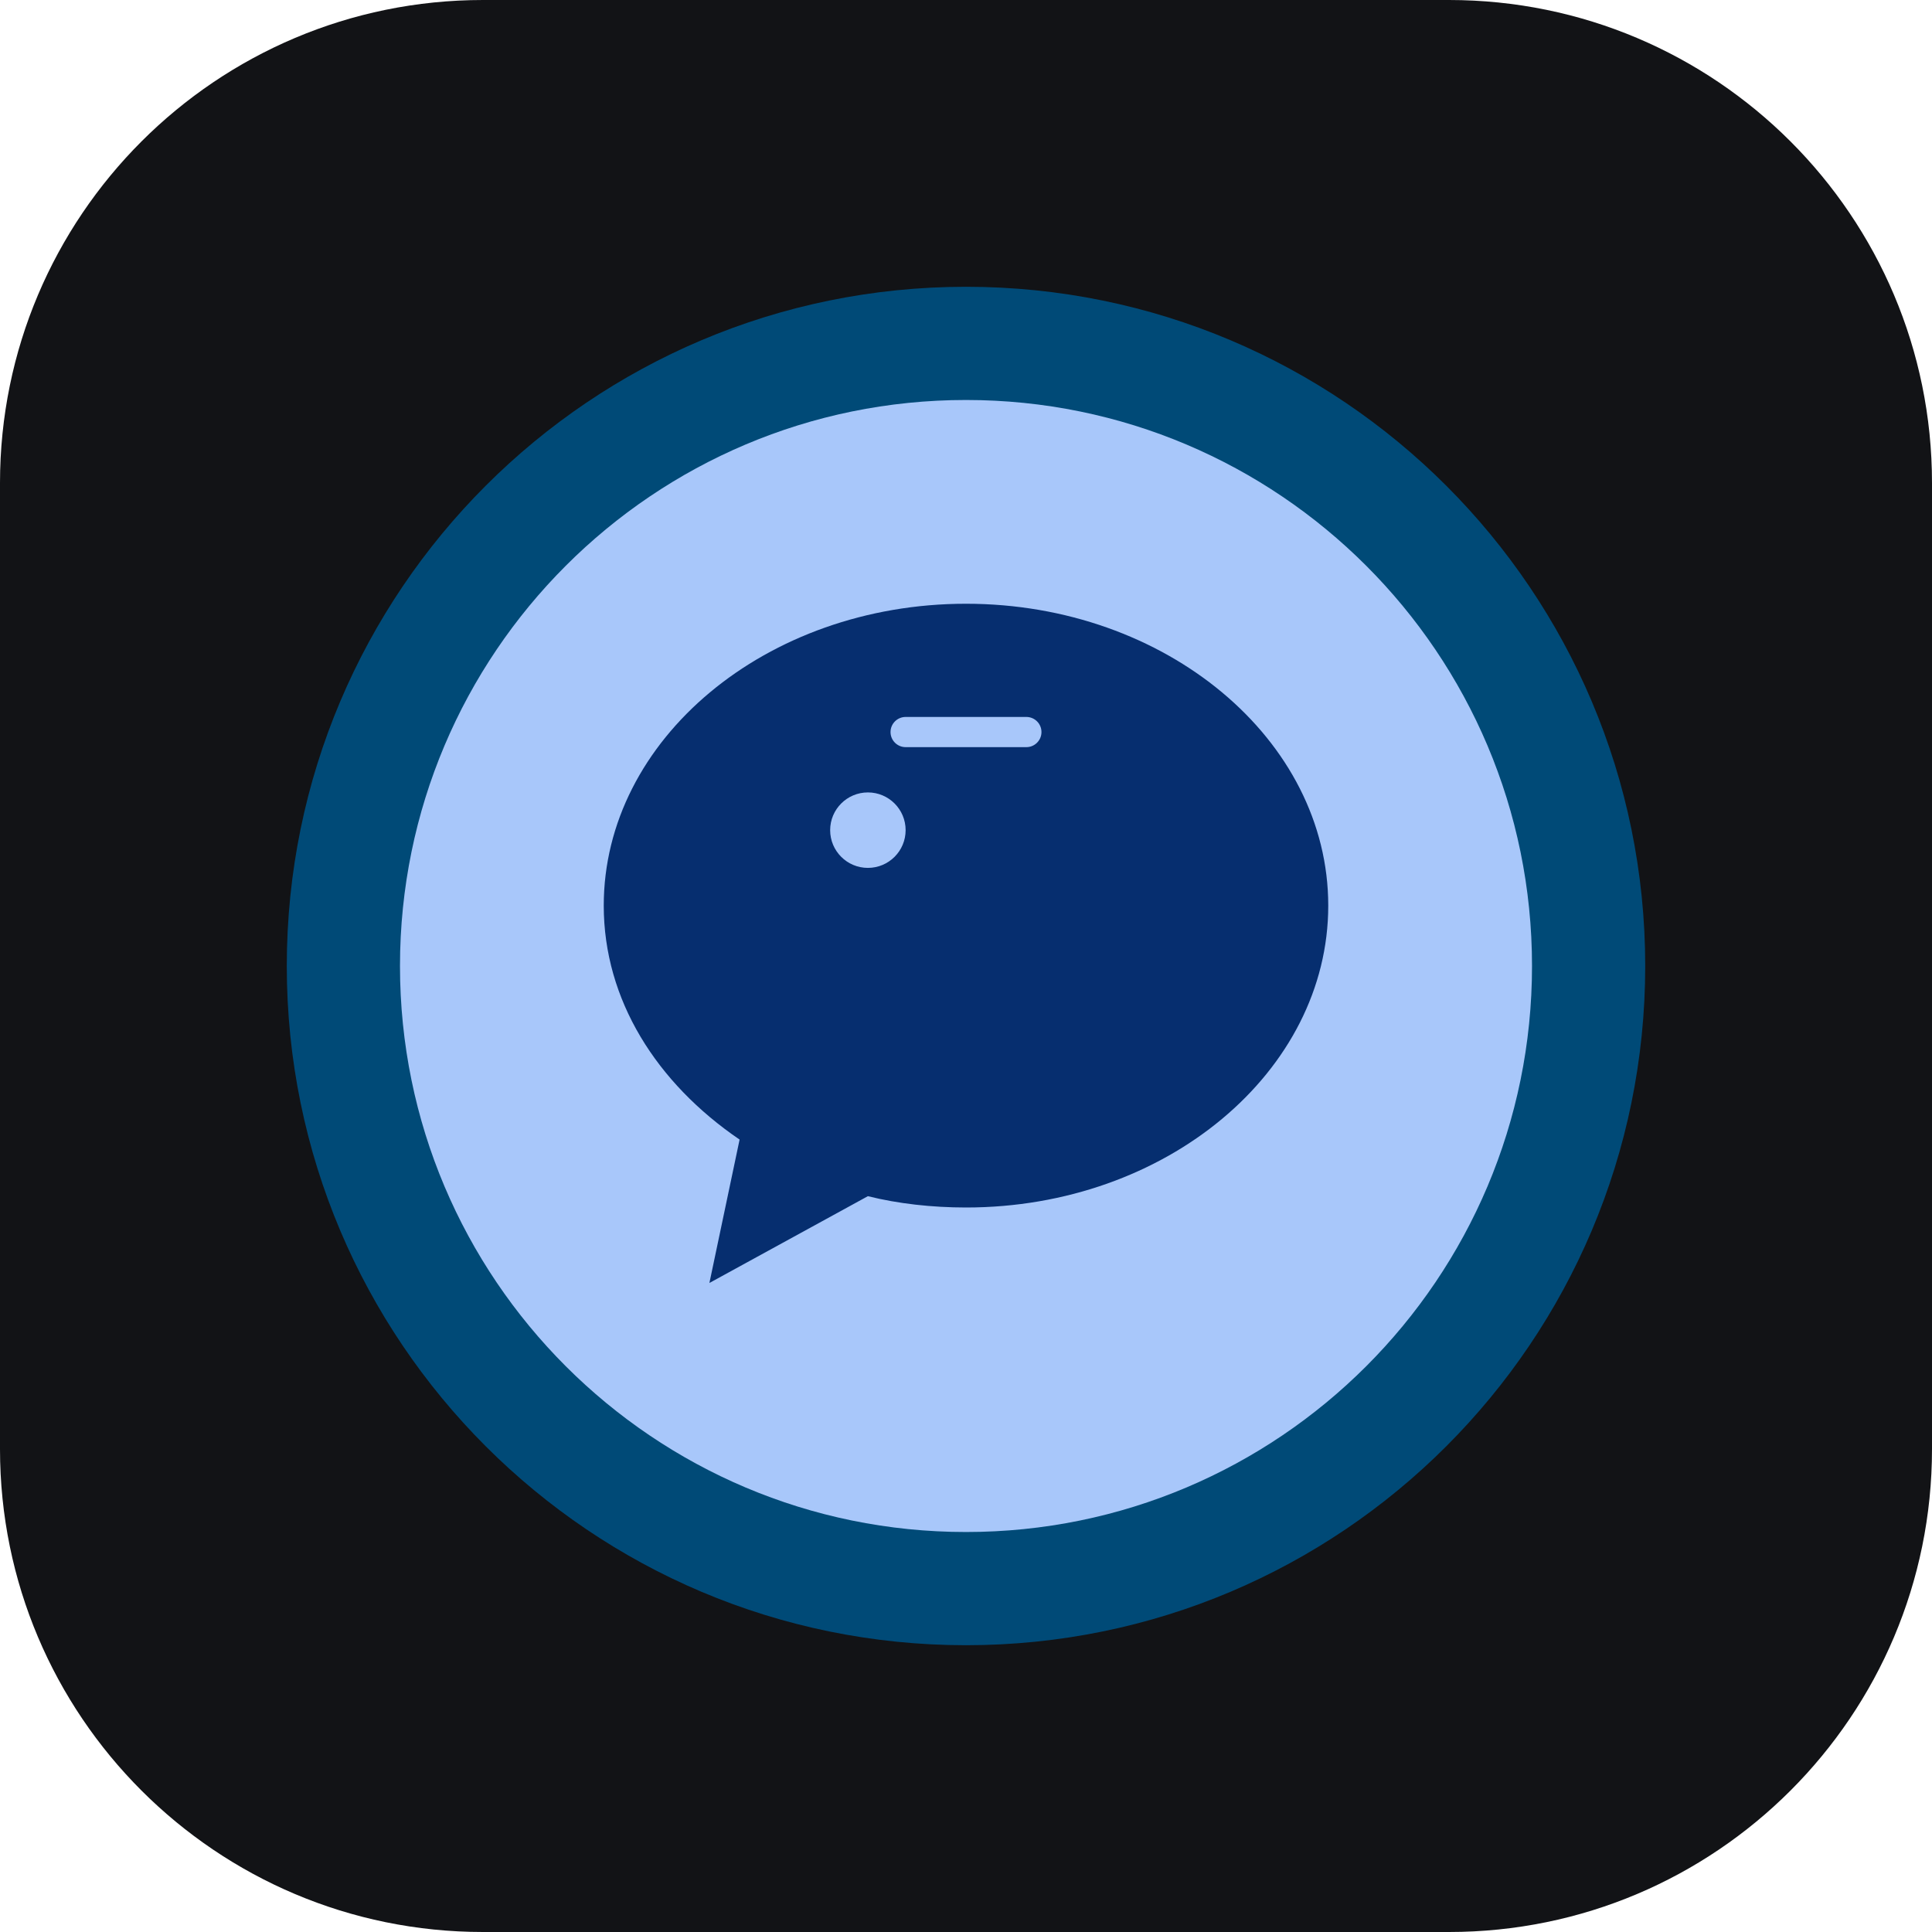
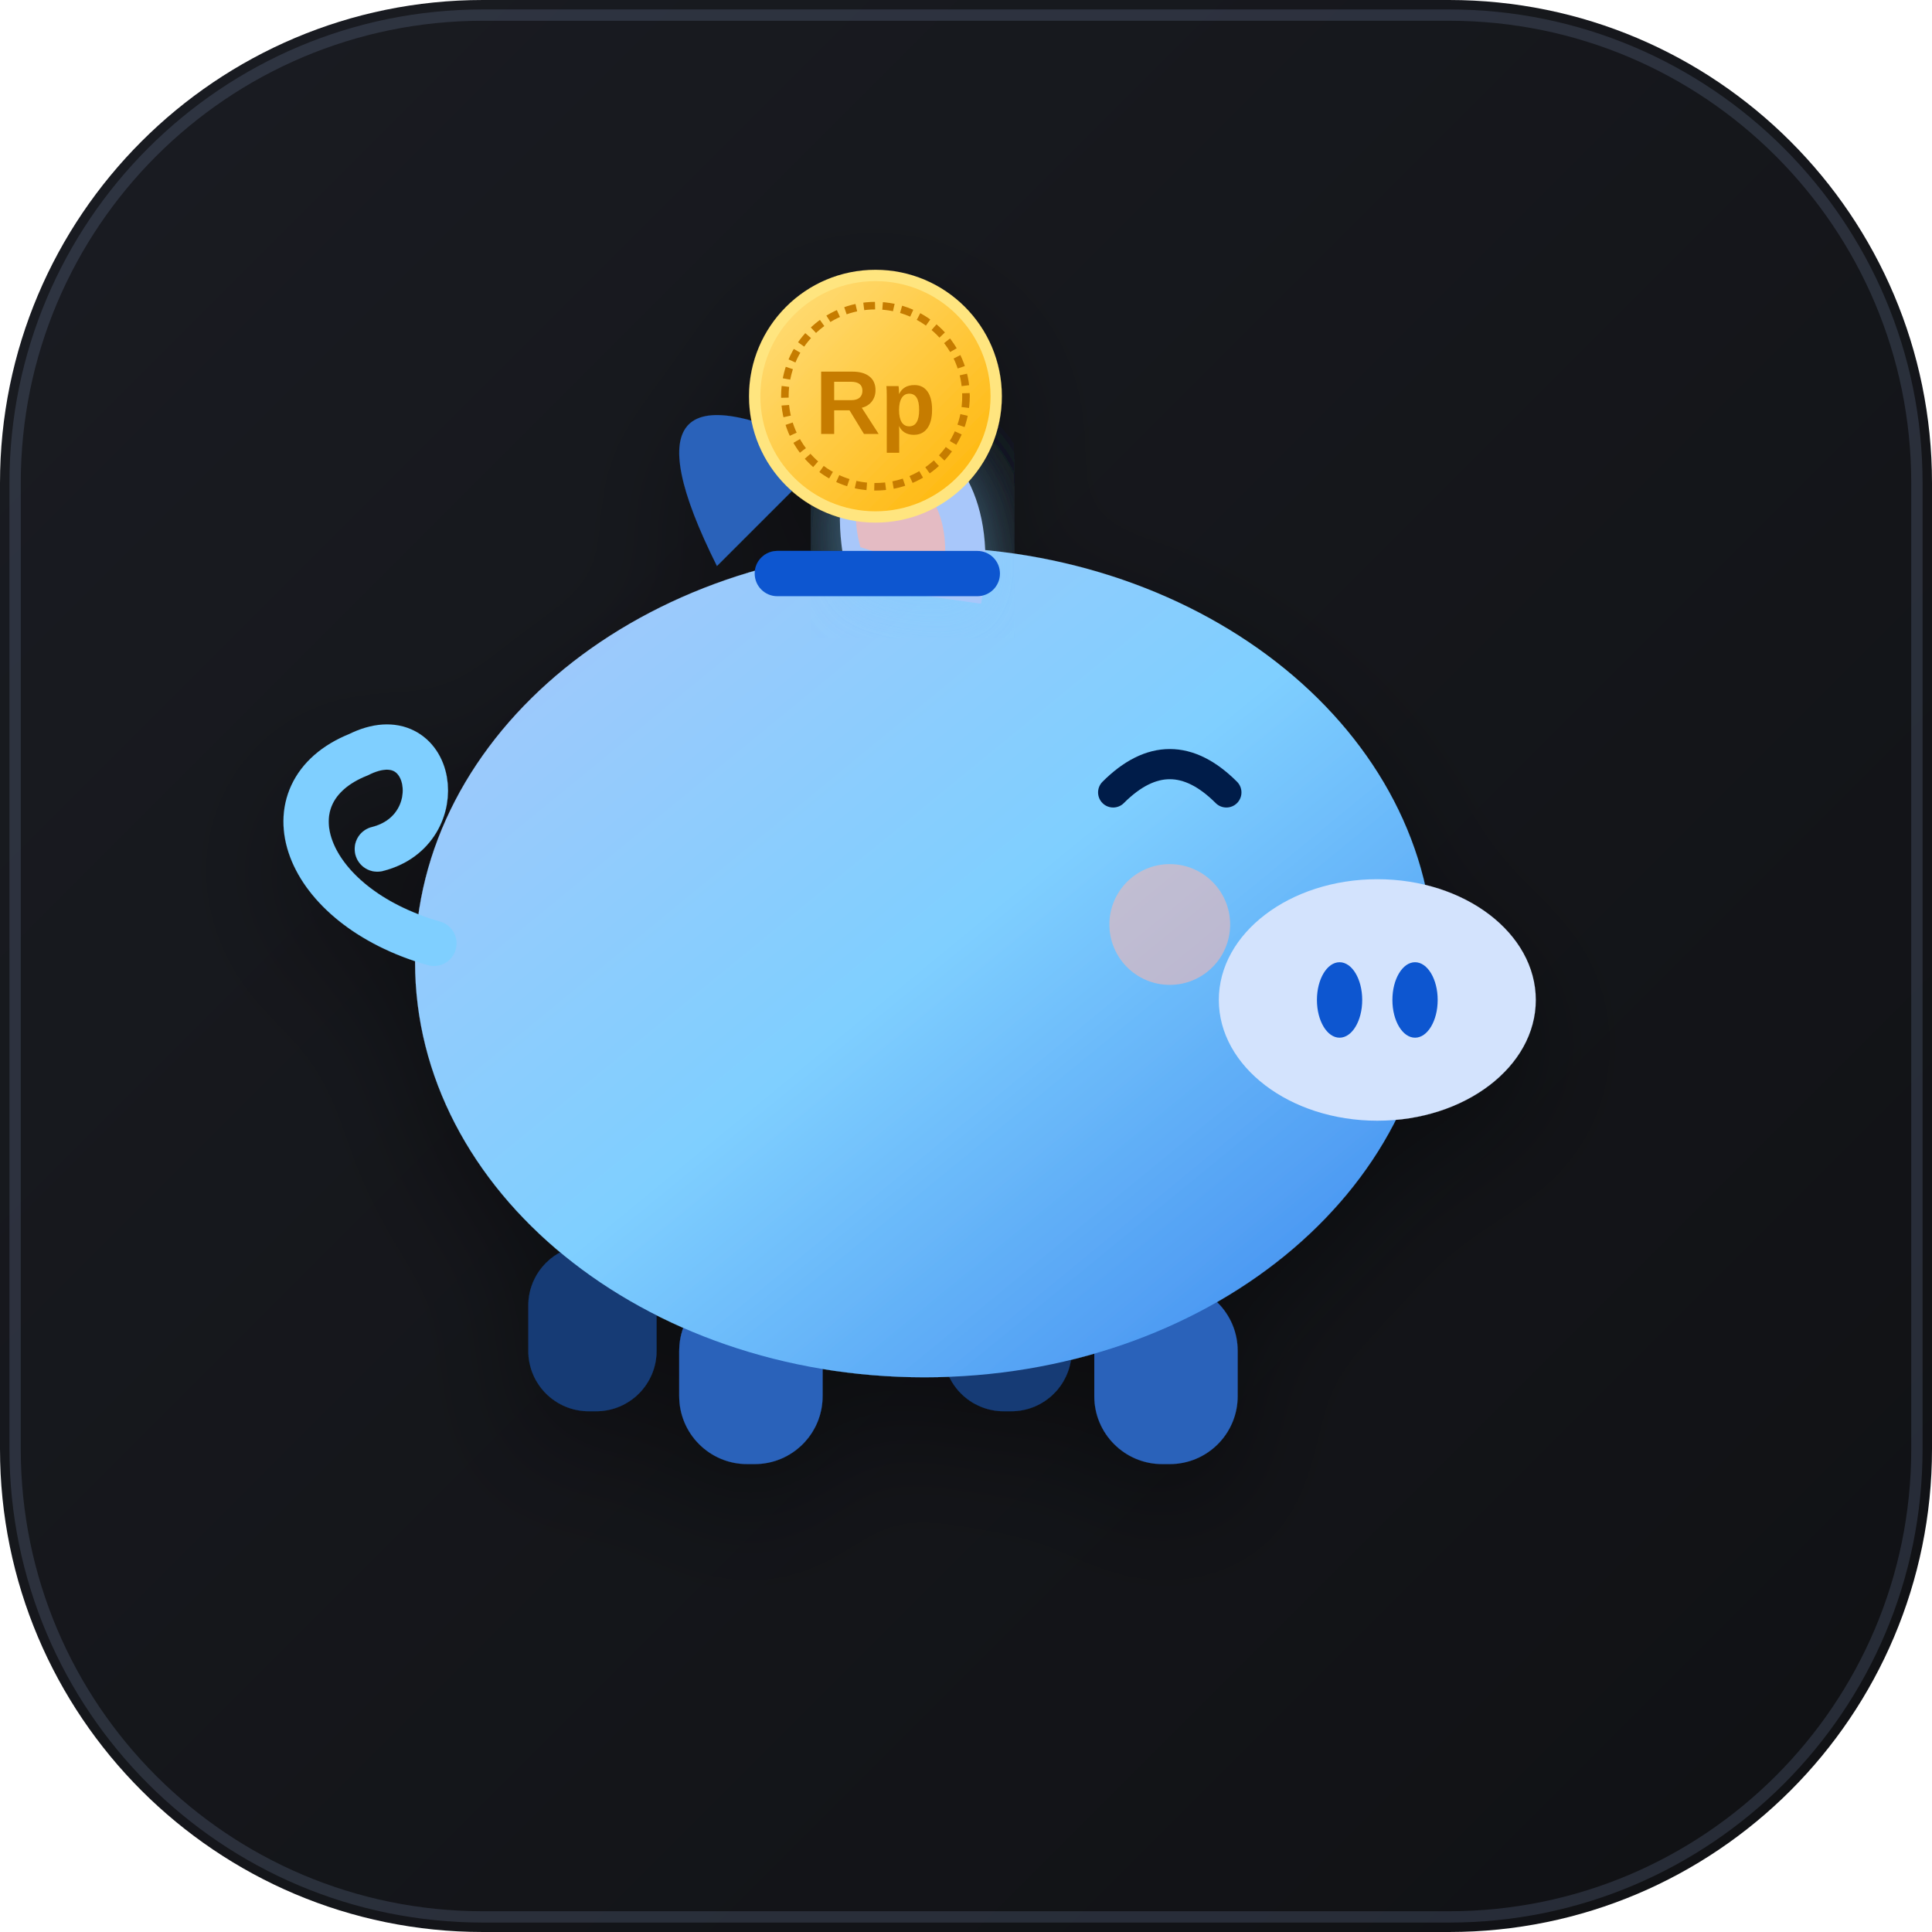
- <svg xmlns="http://www.w3.org/2000/svg" viewBox="0 0 512 512">
-   <rect width="512" height="512" rx="128" fill="#121316" />
-   <circle cx="256" cy="256" r="180" fill="#004A77" />
-   <circle cx="256" cy="256" r="150" fill="#A8C7FA" />
-   <path d="M256 160c-53 0-96 36-96 80 0 25 14 47 36 62l-8 38 42-23c8 2 17 3 26 3 53 0 96-36 96-80s-43-80-96-80z" fill="#062E6F" />
-   <circle cx="230" cy="220" r="10" fill="#A8C7FA" />
-   <rect x="236" y="190" width="40" height="8" rx="4" fill="#A8C7FA" />
+ <svg xmlns="http://www.w3.org/2000/svg" viewBox="0 0 512 512" width="512" height="512">
+   <defs>
+     <linearGradient id="bgGrad" x1="0%" y1="0%" x2="100%" y2="100%">
+       <stop offset="0%" stop-color="#1A1C22" />
+       <stop offset="100%" stop-color="#101114" />
+     </linearGradient>
+     <linearGradient id="piggyGrad" x1="0%" y1="0%" x2="100%" y2="100%">
+       <stop offset="0%" stop-color="#A8C7FA" />
+       <stop offset="50%" stop-color="#7FCFFF" />
+       <stop offset="100%" stop-color="#3884ED" />
+     </linearGradient>
+     <linearGradient id="coinGrad" x1="0%" y1="0%" x2="100%" y2="100%">
+       <stop offset="0%" stop-color="#FFE082" />
+       <stop offset="100%" stop-color="#FFB300" />
+     </linearGradient>
+     <filter id="shadow" x="-10%" y="-10%" width="130%" height="130%">
+       <feDropShadow dx="0" dy="12" stdDeviation="16" flood-color="#000000" flood-opacity="0.4" />
+     </filter>
+     <filter id="glow" x="-20%" y="-20%" width="140%" height="140%">
+       <feDropShadow dx="0" dy="4" stdDeviation="8" flood-color="#7FCFFF" flood-opacity="0.35" />
+     </filter>
+   </defs>
+   <rect width="512" height="512" rx="128" fill="url(#bgGrad)" />
+   <rect width="504" height="504" x="4" y="4" rx="124" fill="none" stroke="#A8C7FA" stroke-width="3" stroke-opacity="0.15" />
+   <g filter="url(#shadow)">
+     <path d="M190 150 Q160 90 220 120 Z" fill="#2962BA" />
+     <rect x="180" y="340" width="38" height="48" rx="18" fill="#2962BA" />
+     <rect x="290" y="340" width="38" height="48" rx="18" fill="#2962BA" />
+     <rect x="140" y="330" width="34" height="44" rx="16" fill="#183B75" />
+     <rect x="250" y="330" width="34" height="44" rx="16" fill="#183B75" />
+     <ellipse cx="245" cy="255" rx="135" ry="110" fill="url(#piggyGrad)" />
+     <path d="M115 250 C80 240 70 210 95 200 C115 190 120 220 100 225" fill="none" stroke="#7FCFFF" stroke-width="12" stroke-linecap="round" />
+     <path d="M225 155 C210 95 270 105 260 160 Z" fill="#A8C7FA" filter="url(#glow)" />
+     <path d="M228 145 C220 115 255 120 250 152 Z" fill="#F2B8B5" opacity="0.8" />
+     <ellipse cx="365" cy="265" rx="42" ry="32" fill="#D3E3FD" />
+     <ellipse cx="355" cy="265" rx="6" ry="10" fill="#0B57D0" />
+     <ellipse cx="375" cy="265" rx="6" ry="10" fill="#0B57D0" />
+     <path d="M295 210 Q310 195 325 210" fill="none" stroke="#041E49" stroke-width="8" stroke-linecap="round" />
+     <circle cx="310" cy="245" r="16" fill="#F2B8B5" opacity="0.6" />
+     <rect x="200" y="146" width="65" height="12" rx="6" fill="#0B57D0" />
+     <g transform="translate(0, -10)">
+       <circle cx="232" cy="115" r="32" fill="url(#coinGrad)" stroke="#FFE57F" stroke-width="3" />
+       <circle cx="232" cy="115" r="24" fill="none" stroke="#C67C00" stroke-width="2" stroke-dasharray="3 2" />
+       <text x="232" y="125" font-family="'Plus Jakarta Sans', Arial, sans-serif" font-size="24" font-weight="900" fill="#C67C00" text-anchor="middle">Rp</text>
+     </g>
+   </g>
</svg>
